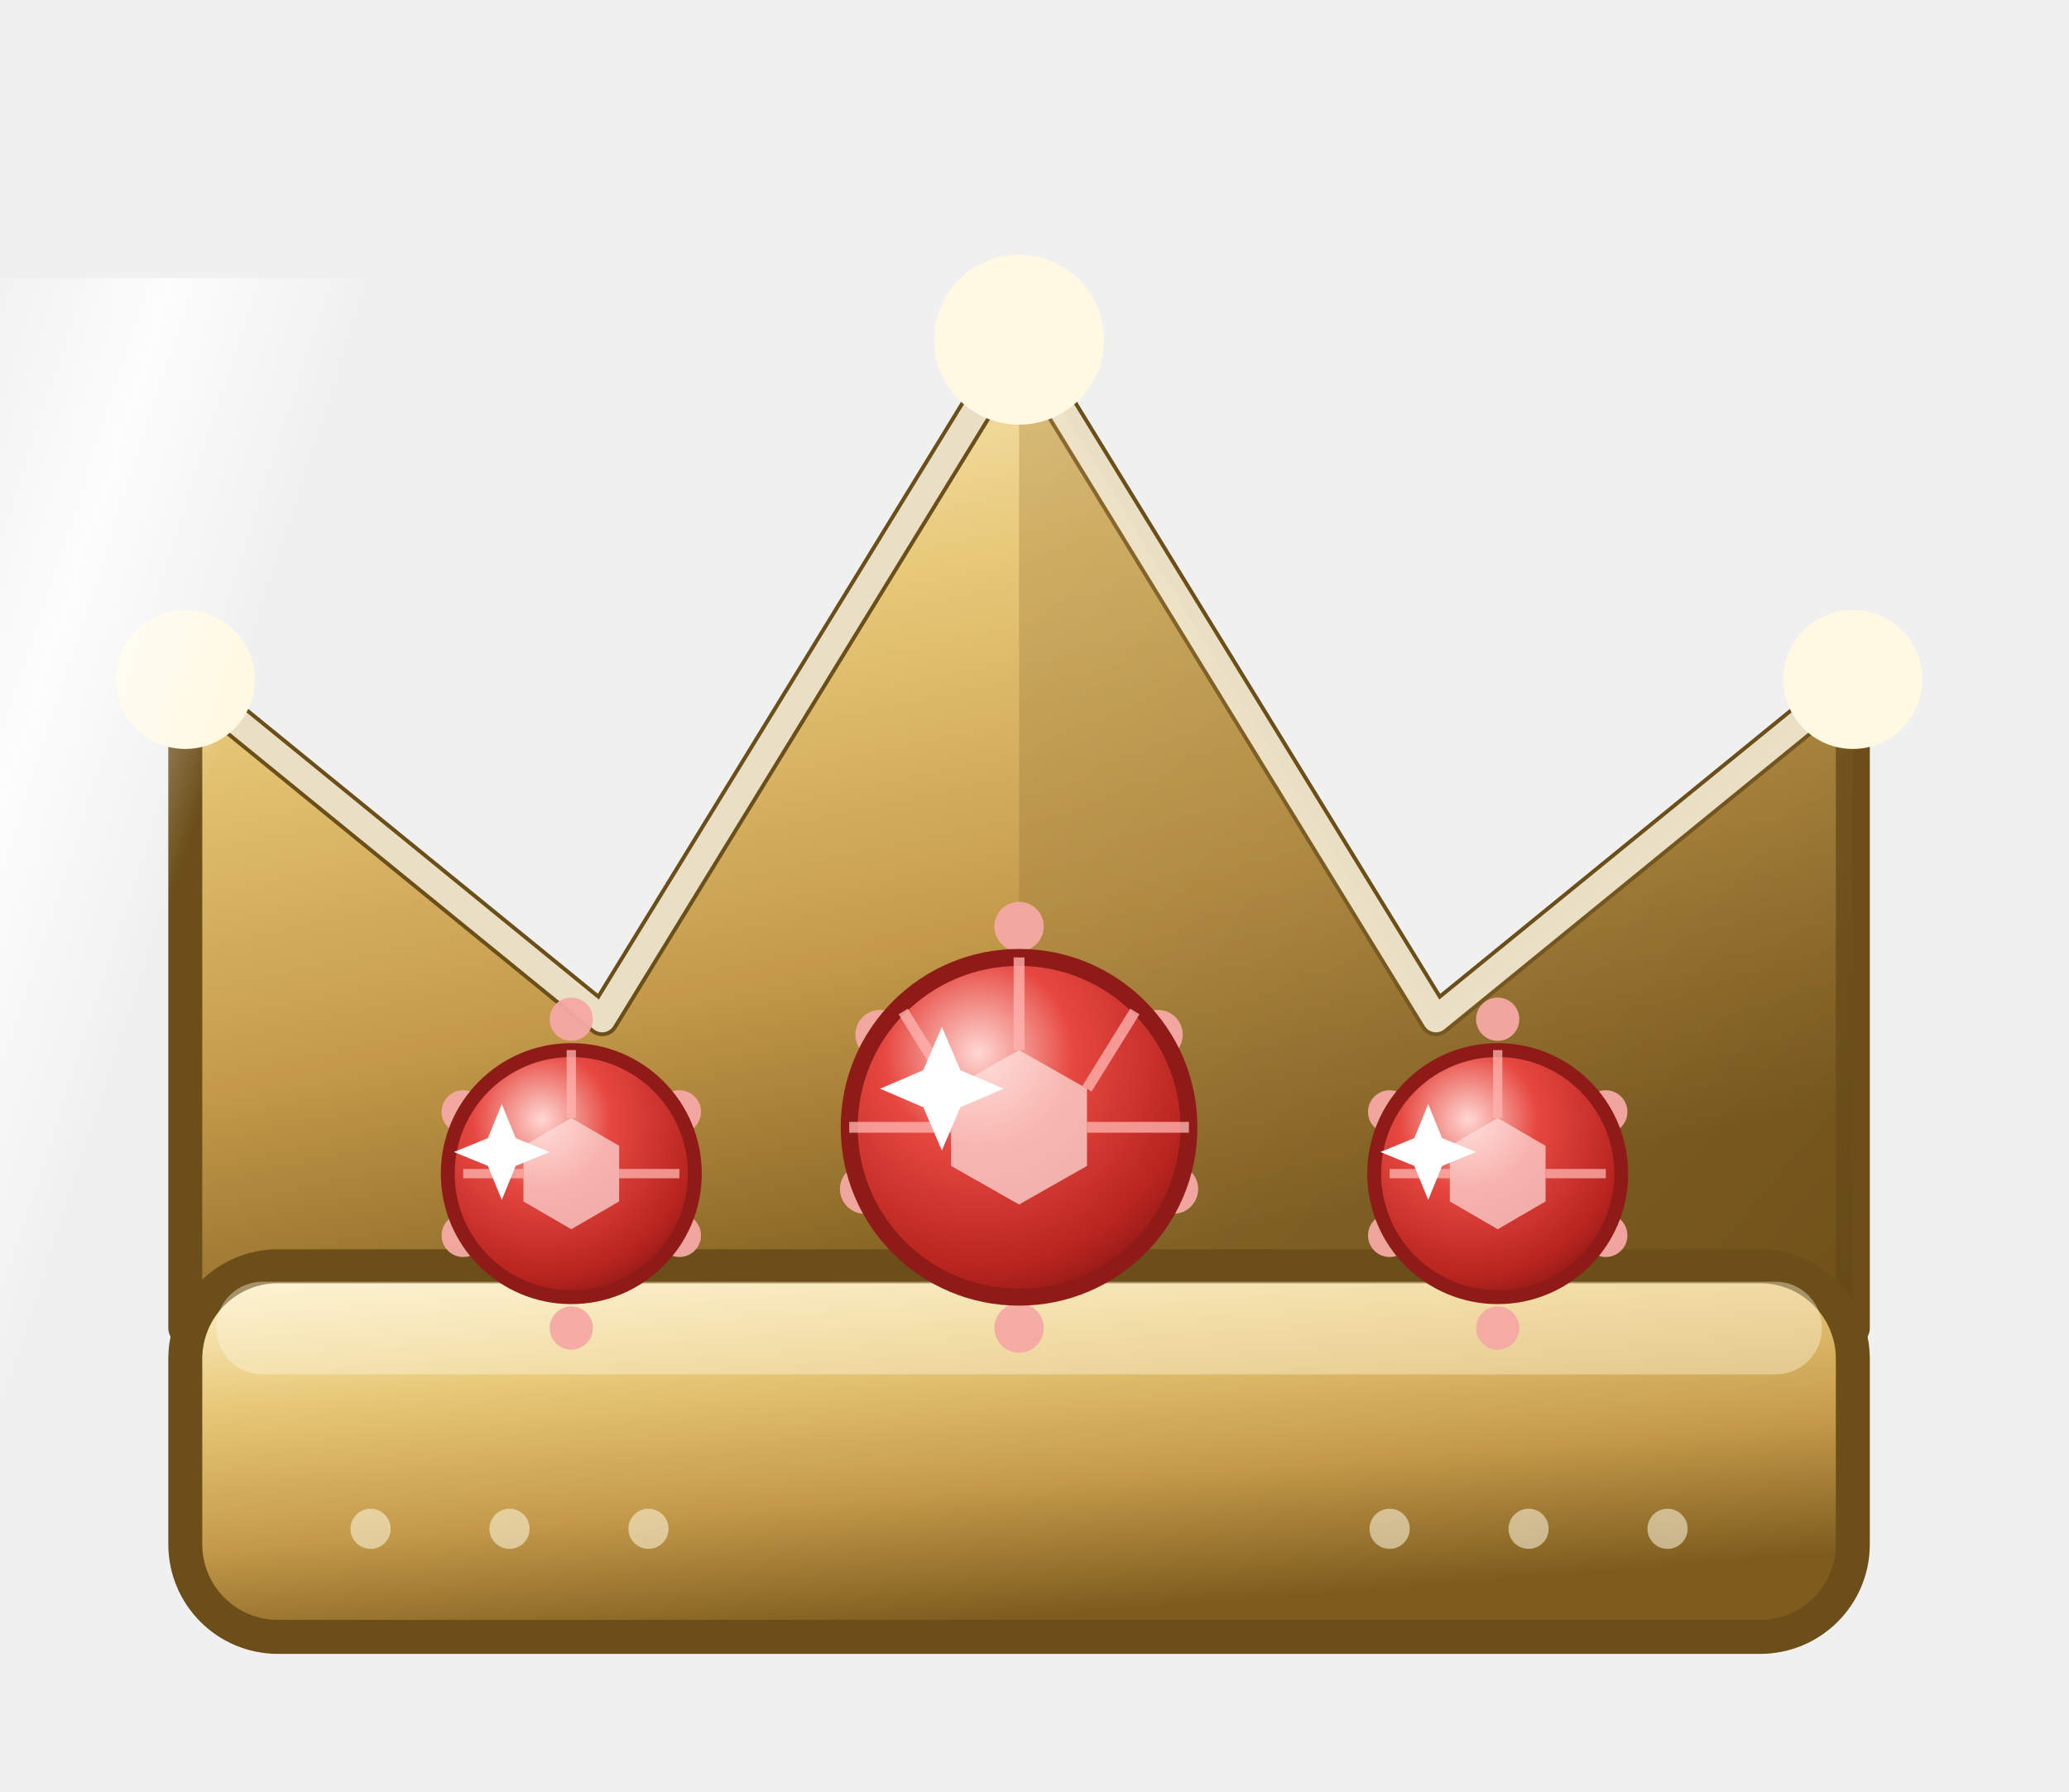
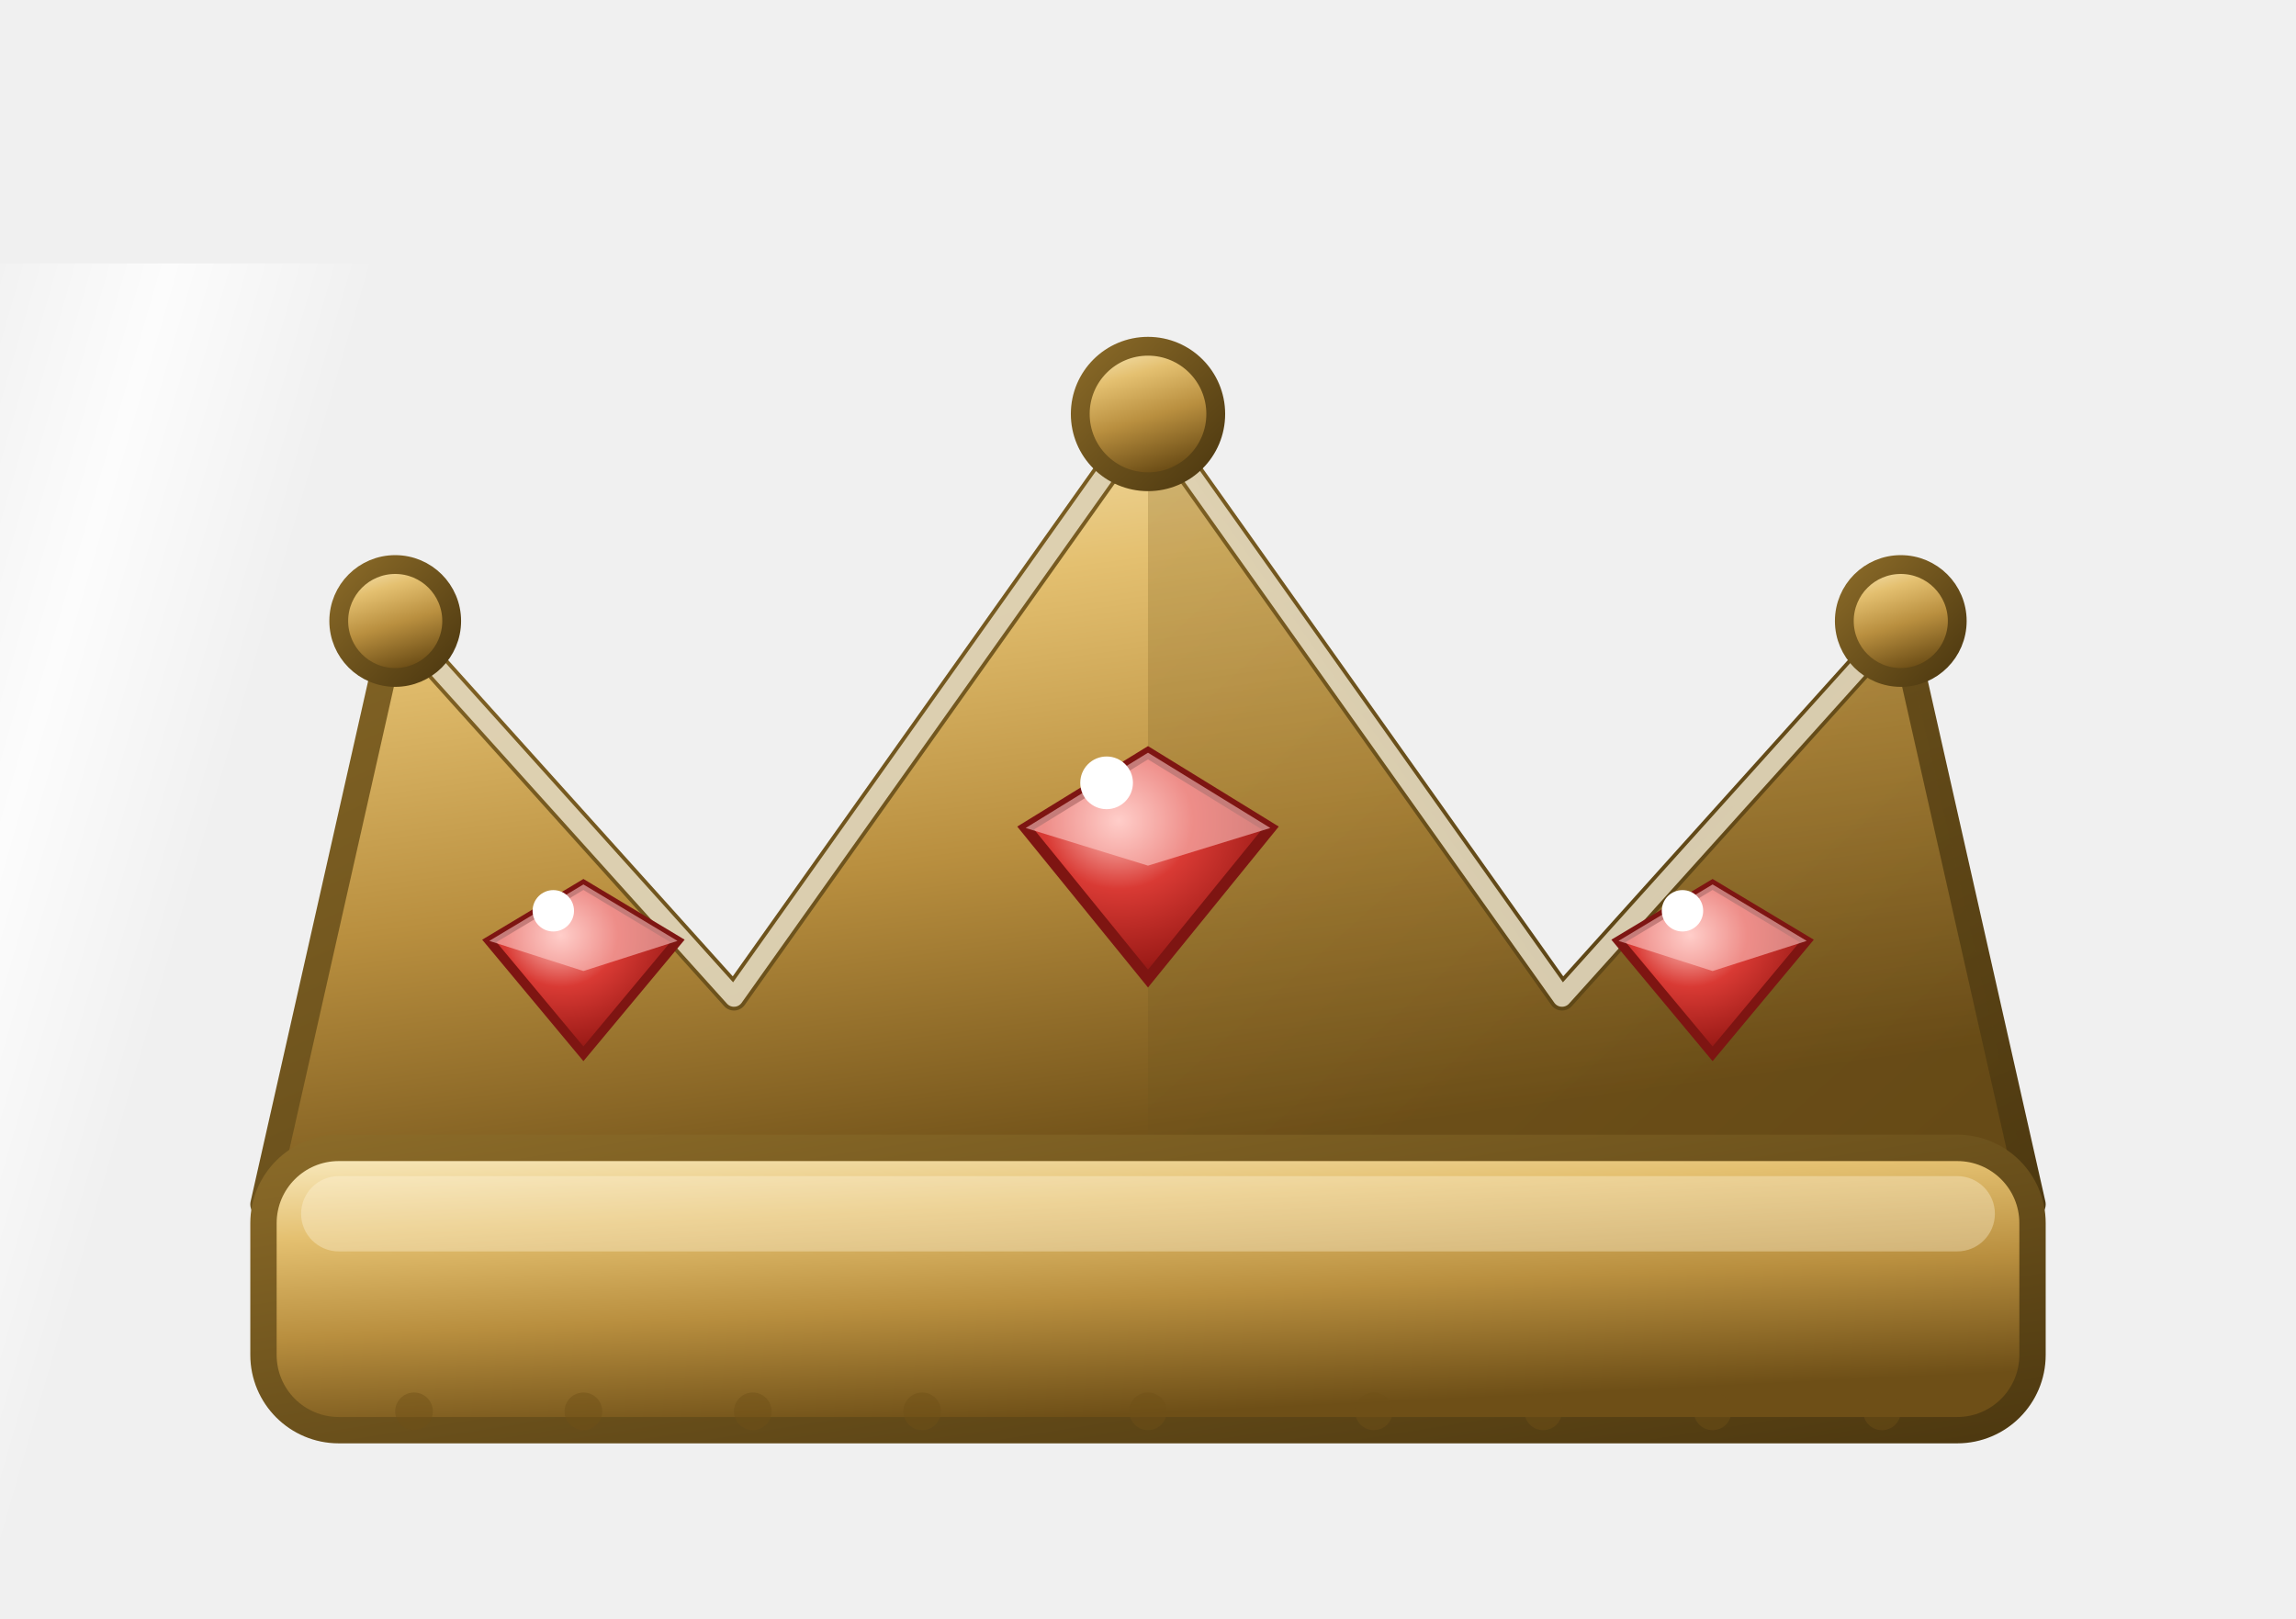
- <svg xmlns="http://www.w3.org/2000/svg" width="134" height="116" viewBox="0 0 134 116" role="img" aria-label="Founding member crown, three red pavé diamonds">
+ <svg xmlns="http://www.w3.org/2000/svg" width="122" height="86" viewBox="0 0 122 86" role="img" aria-label="Founding member crown">
  <defs>
-     <linearGradient id="goldA" x1="0" y1="0" x2=".35" y2="1">
-       <stop offset="0" stop-color="#FFF6D6" />
-       <stop offset=".34" stop-color="#E8C979" />
-       <stop offset=".68" stop-color="#C49A4A" />
-       <stop offset="1" stop-color="#7E5C1E" />
+     <linearGradient id="gold" x1="0" y1="0" x2=".3" y2="1">
+       <stop offset="0" stop-color="#FBEEC6" />
+       <stop offset=".3" stop-color="#E4C070" />
+       <stop offset=".62" stop-color="#B98F3F" />
+       <stop offset="1" stop-color="#6E4F17" />
    </linearGradient>
-     <linearGradient id="goldShadow" x1="0" y1="0" x2="1" y2="1">
-       <stop offset="0" stop-color="#B8934E" />
-       <stop offset="1" stop-color="#5F4415" />
+     <linearGradient id="goldEdge" x1="0" y1="0" x2="1" y2="1">
+       <stop offset="0" stop-color="#8A6A28" />
+       <stop offset="1" stop-color="#4E3910" />
    </linearGradient>
-     <radialGradient id="dia" cx="38%" cy="28%" r="82%">
-       <stop offset="0" stop-color="#FFD7D3" />
-       <stop offset=".34" stop-color="#E64840" />
-       <stop offset=".78" stop-color="#B8241F" />
-       <stop offset="1" stop-color="#7E1512" />
+     <radialGradient id="ruby" cx="38%" cy="30%" r="80%">
+       <stop offset="0" stop-color="#FFC9C4" />
+       <stop offset=".38" stop-color="#D93A34" />
+       <stop offset=".8" stop-color="#9E1C18" />
+       <stop offset="1" stop-color="#6E1210" />
    </radialGradient>
-     <linearGradient id="shine" x1="0" y1="0" x2="1" y2="0">
+     <linearGradient id="sweep" x1="0" y1="0" x2="1" y2="0">
      <stop offset="0" stop-color="#fff" stop-opacity="0" />
-       <stop offset=".5" stop-color="#fff" stop-opacity=".85" />
+       <stop offset=".5" stop-color="#fff" stop-opacity=".8" />
      <stop offset="1" stop-color="#fff" stop-opacity="0" />
    </linearGradient>
    <style>
-       .tw{transform-box:fill-box;transform-origin:center;animation:tw 2s ease-in-out infinite}
-       .tw.b{animation-delay:.66s}.tw.c{animation-delay:1.32s}
-       @keyframes tw{0%,100%{opacity:.35;transform:scale(.7)}50%{opacity:1;transform:scale(1.2)}}
-       .glint{animation:glint 3.4s ease-in-out infinite}
-       @keyframes glint{0%,72%,100%{opacity:0}84%{opacity:.75}}
+       .g{transform-box:fill-box;transform-origin:center;animation:g 2.6s ease-in-out infinite}
+       .g.b{animation-delay:.9s}.g.c{animation-delay:1.8s}
+       @keyframes g{0%,100%{opacity:.45}50%{opacity:1}}
+       .sw{animation:sw 4s ease-in-out infinite}
+       @keyframes sw{0%,74%,100%{opacity:0}86%{opacity:.7}}
    </style>
  </defs>
-   <path d="M12 86 L12 44 L39 66 L66 22 L93 66 L120 44 L120 86 Z" fill="url(#goldA)" stroke="#6b4e18" stroke-width="2.2" stroke-linejoin="round" />
-   <path d="M66 22 L93 66 L120 44 L120 86 L66 86 Z" fill="url(#goldShadow)" opacity=".42" />
-   <path d="M12 44 L39 66 L66 22 L93 66 L120 44" fill="none" stroke="#FFF8E2" stroke-width="1.7" stroke-linejoin="round" opacity=".85" />
-   <rect x="12" y="82" width="108" height="24" rx="6" fill="url(#goldA)" stroke="#6b4e18" stroke-width="2.2" />
-   <rect x="14" y="83" width="104" height="6" rx="3" fill="#FFF8E2" opacity=".4" />
-   <g fill="#FFF8E2" opacity=".55">
-     <circle cx="24" cy="99" r="1.3" />
-     <circle cx="33" cy="99" r="1.3" />
-     <circle cx="42" cy="99" r="1.3" />
-     <circle cx="90" cy="99" r="1.3" />
-     <circle cx="99" cy="99" r="1.3" />
-     <circle cx="108" cy="99" r="1.3" />
+   <path d="M14 64 L21 33 L39 53 L61 22 L83 53 L101 33 L108 64 Z" fill="url(#gold)" stroke="url(#goldEdge)" stroke-width="1.4" stroke-linejoin="round" />
+   <path d="M61 22 L83 53 L101 33 L108 64 L61 64 Z" fill="url(#goldEdge)" opacity=".28" />
+   <path d="M21 33 L39 53 L61 22 L83 53 L101 33" fill="none" stroke="#FFF7E0" stroke-width="1" opacity=".75" stroke-linejoin="round" />
+   <rect x="14" y="61" width="94" height="15" rx="4" fill="url(#gold)" stroke="url(#goldEdge)" stroke-width="1.4" />
+   <rect x="16" y="62.5" width="90" height="4" rx="2" fill="#FFF7E0" opacity=".35" />
+   <g fill="#6E4F17" opacity=".45">
+     <circle cx="22" cy="75" r="1" />
+     <circle cx="31" cy="75" r="1" />
+     <circle cx="40" cy="75" r="1" />
+     <circle cx="49" cy="75" r="1" />
+     <circle cx="61" cy="75" r="1" />
+     <circle cx="73" cy="75" r="1" />
+     <circle cx="82" cy="75" r="1" />
+     <circle cx="91" cy="75" r="1" />
+     <circle cx="100" cy="75" r="1" />
+   </g>
+   <circle cx="21" cy="33" r="3" fill="url(#gold)" stroke="url(#goldEdge)" stroke-width="1" />
+   <circle cx="61" cy="22" r="3.6" fill="url(#gold)" stroke="url(#goldEdge)" stroke-width="1" />
+   <circle cx="101" cy="33" r="3" fill="url(#gold)" stroke="url(#goldEdge)" stroke-width="1" />
+   <g>
+     <path d="M31 47 l5 3 -5 6 -5-6z" fill="url(#ruby)" stroke="#7E1512" stroke-width=".5" />
+     <path d="M31 47 l5 3 -5 1.6 -5-1.6z" fill="#FFD2CE" opacity=".55" />
+     <circle class="g" cx="29.4" cy="48.4" r="1.1" fill="#fff" />
  </g>
  <g>
-     <g fill="#F4A9A4" opacity=".95">
-       <circle cx="37" cy="66" r="1.4" />
-       <circle cx="30" cy="72" r="1.4" />
-       <circle cx="44" cy="72" r="1.4" />
-       <circle cx="30" cy="80" r="1.4" />
-       <circle cx="44" cy="80" r="1.4" />
-       <circle cx="37" cy="86" r="1.4" />
-     </g>
-     <circle cx="37" cy="76" r="8" fill="url(#dia)" stroke="#8E1B18" stroke-width=".9" />
-     <polygon points="37,72.4 40.1,74.2 40.1,77.8 37,79.6 33.9,77.8 33.9,74.2" fill="#FFE0DD" opacity=".7" />
-     <g stroke="#FFB4AF" stroke-width=".6" opacity=".75">
-       <line x1="37" y1="68" x2="37" y2="72.4" />
-       <line x1="44" y1="76" x2="40.1" y2="76" />
-       <line x1="30" y1="76" x2="33.9" y2="76" />
-     </g>
-     <path class="tw" d="M32.5 71.5 l.9 2.2 2.2.9 -2.2.9 -.9 2.2 -.9-2.2 -2.2-.9 2.2-.9z" fill="#fff" />
+     <path d="M61 40 l6.5 4 -6.5 8 -6.5-8z" fill="url(#ruby)" stroke="#7E1512" stroke-width=".6" />
+     <path d="M61 40 l6.5 4 -6.5 2 -6.5-2z" fill="#FFD2CE" opacity=".55" />
+     <circle class="g b" cx="58.8" cy="41.6" r="1.4" fill="#fff" />
  </g>
  <g>
-     <g fill="#F4A9A4" opacity=".95">
-       <circle cx="66" cy="60" r="1.6" />
-       <circle cx="57" cy="67" r="1.6" />
-       <circle cx="75" cy="67" r="1.6" />
-       <circle cx="56" cy="77" r="1.6" />
-       <circle cx="76" cy="77" r="1.6" />
-       <circle cx="66" cy="86" r="1.6" />
-     </g>
-     <circle cx="66" cy="73" r="11" fill="url(#dia)" stroke="#8E1B18" stroke-width="1.1" />
-     <polygon points="66,68 70.4,70.5 70.4,75.5 66,78 61.6,75.5 61.6,70.5" fill="#FFE0DD" opacity=".72" />
-     <g stroke="#FFB4AF" stroke-width=".7" opacity=".78">
-       <line x1="66" y1="62" x2="66" y2="68" />
-       <line x1="77" y1="73" x2="70.4" y2="73" />
-       <line x1="55" y1="73" x2="61.6" y2="73" />
-       <line x1="58.5" y1="65.5" x2="61.6" y2="70.5" />
-       <line x1="73.5" y1="65.5" x2="70.4" y2="70.5" />
-     </g>
-     <path class="tw b" d="M61 66.5 l1.2 2.8 2.8 1.2 -2.8 1.2 -1.2 2.8 -1.2-2.8 -2.8-1.2 2.8-1.2z" fill="#fff" />
+     <path d="M91 47 l5 3 -5 6 -5-6z" fill="url(#ruby)" stroke="#7E1512" stroke-width=".5" />
+     <path d="M91 47 l5 3 -5 1.6 -5-1.6z" fill="#FFD2CE" opacity=".55" />
+     <circle class="g c" cx="89.4" cy="48.4" r="1.1" fill="#fff" />
  </g>
-   <g>
-     <g fill="#F4A9A4" opacity=".95">
-       <circle cx="97" cy="66" r="1.4" />
-       <circle cx="90" cy="72" r="1.4" />
-       <circle cx="104" cy="72" r="1.4" />
-       <circle cx="90" cy="80" r="1.4" />
-       <circle cx="104" cy="80" r="1.4" />
-       <circle cx="97" cy="86" r="1.4" />
-     </g>
-     <circle cx="97" cy="76" r="8" fill="url(#dia)" stroke="#8E1B18" stroke-width=".9" />
-     <polygon points="97,72.4 100.1,74.2 100.1,77.8 97,79.6 93.9,77.8 93.9,74.2" fill="#FFE0DD" opacity=".7" />
-     <g stroke="#FFB4AF" stroke-width=".6" opacity=".75">
-       <line x1="97" y1="68" x2="97" y2="72.4" />
-       <line x1="104" y1="76" x2="100.1" y2="76" />
-       <line x1="90" y1="76" x2="93.9" y2="76" />
-     </g>
-     <path class="tw c" d="M92.5 71.5 l.9 2.2 2.2.9 -2.2.9 -.9 2.2 -.9-2.2 -2.2-.9 2.2-.9z" fill="#fff" />
-   </g>
-   <circle cx="12" cy="44" r="4.5" fill="#FFF8E2" />
-   <circle cx="66" cy="22" r="5.5" fill="#FFF8E2" />
-   <circle cx="120" cy="44" r="4.5" fill="#FFF8E2" />
-   <rect class="glint" x="4" y="18" width="26" height="96" fill="url(#shine)" transform="skewX(-18)" />
+   <rect class="sw" x="2" y="14" width="22" height="76" fill="url(#sweep)" transform="skewX(-16)" />
</svg>
